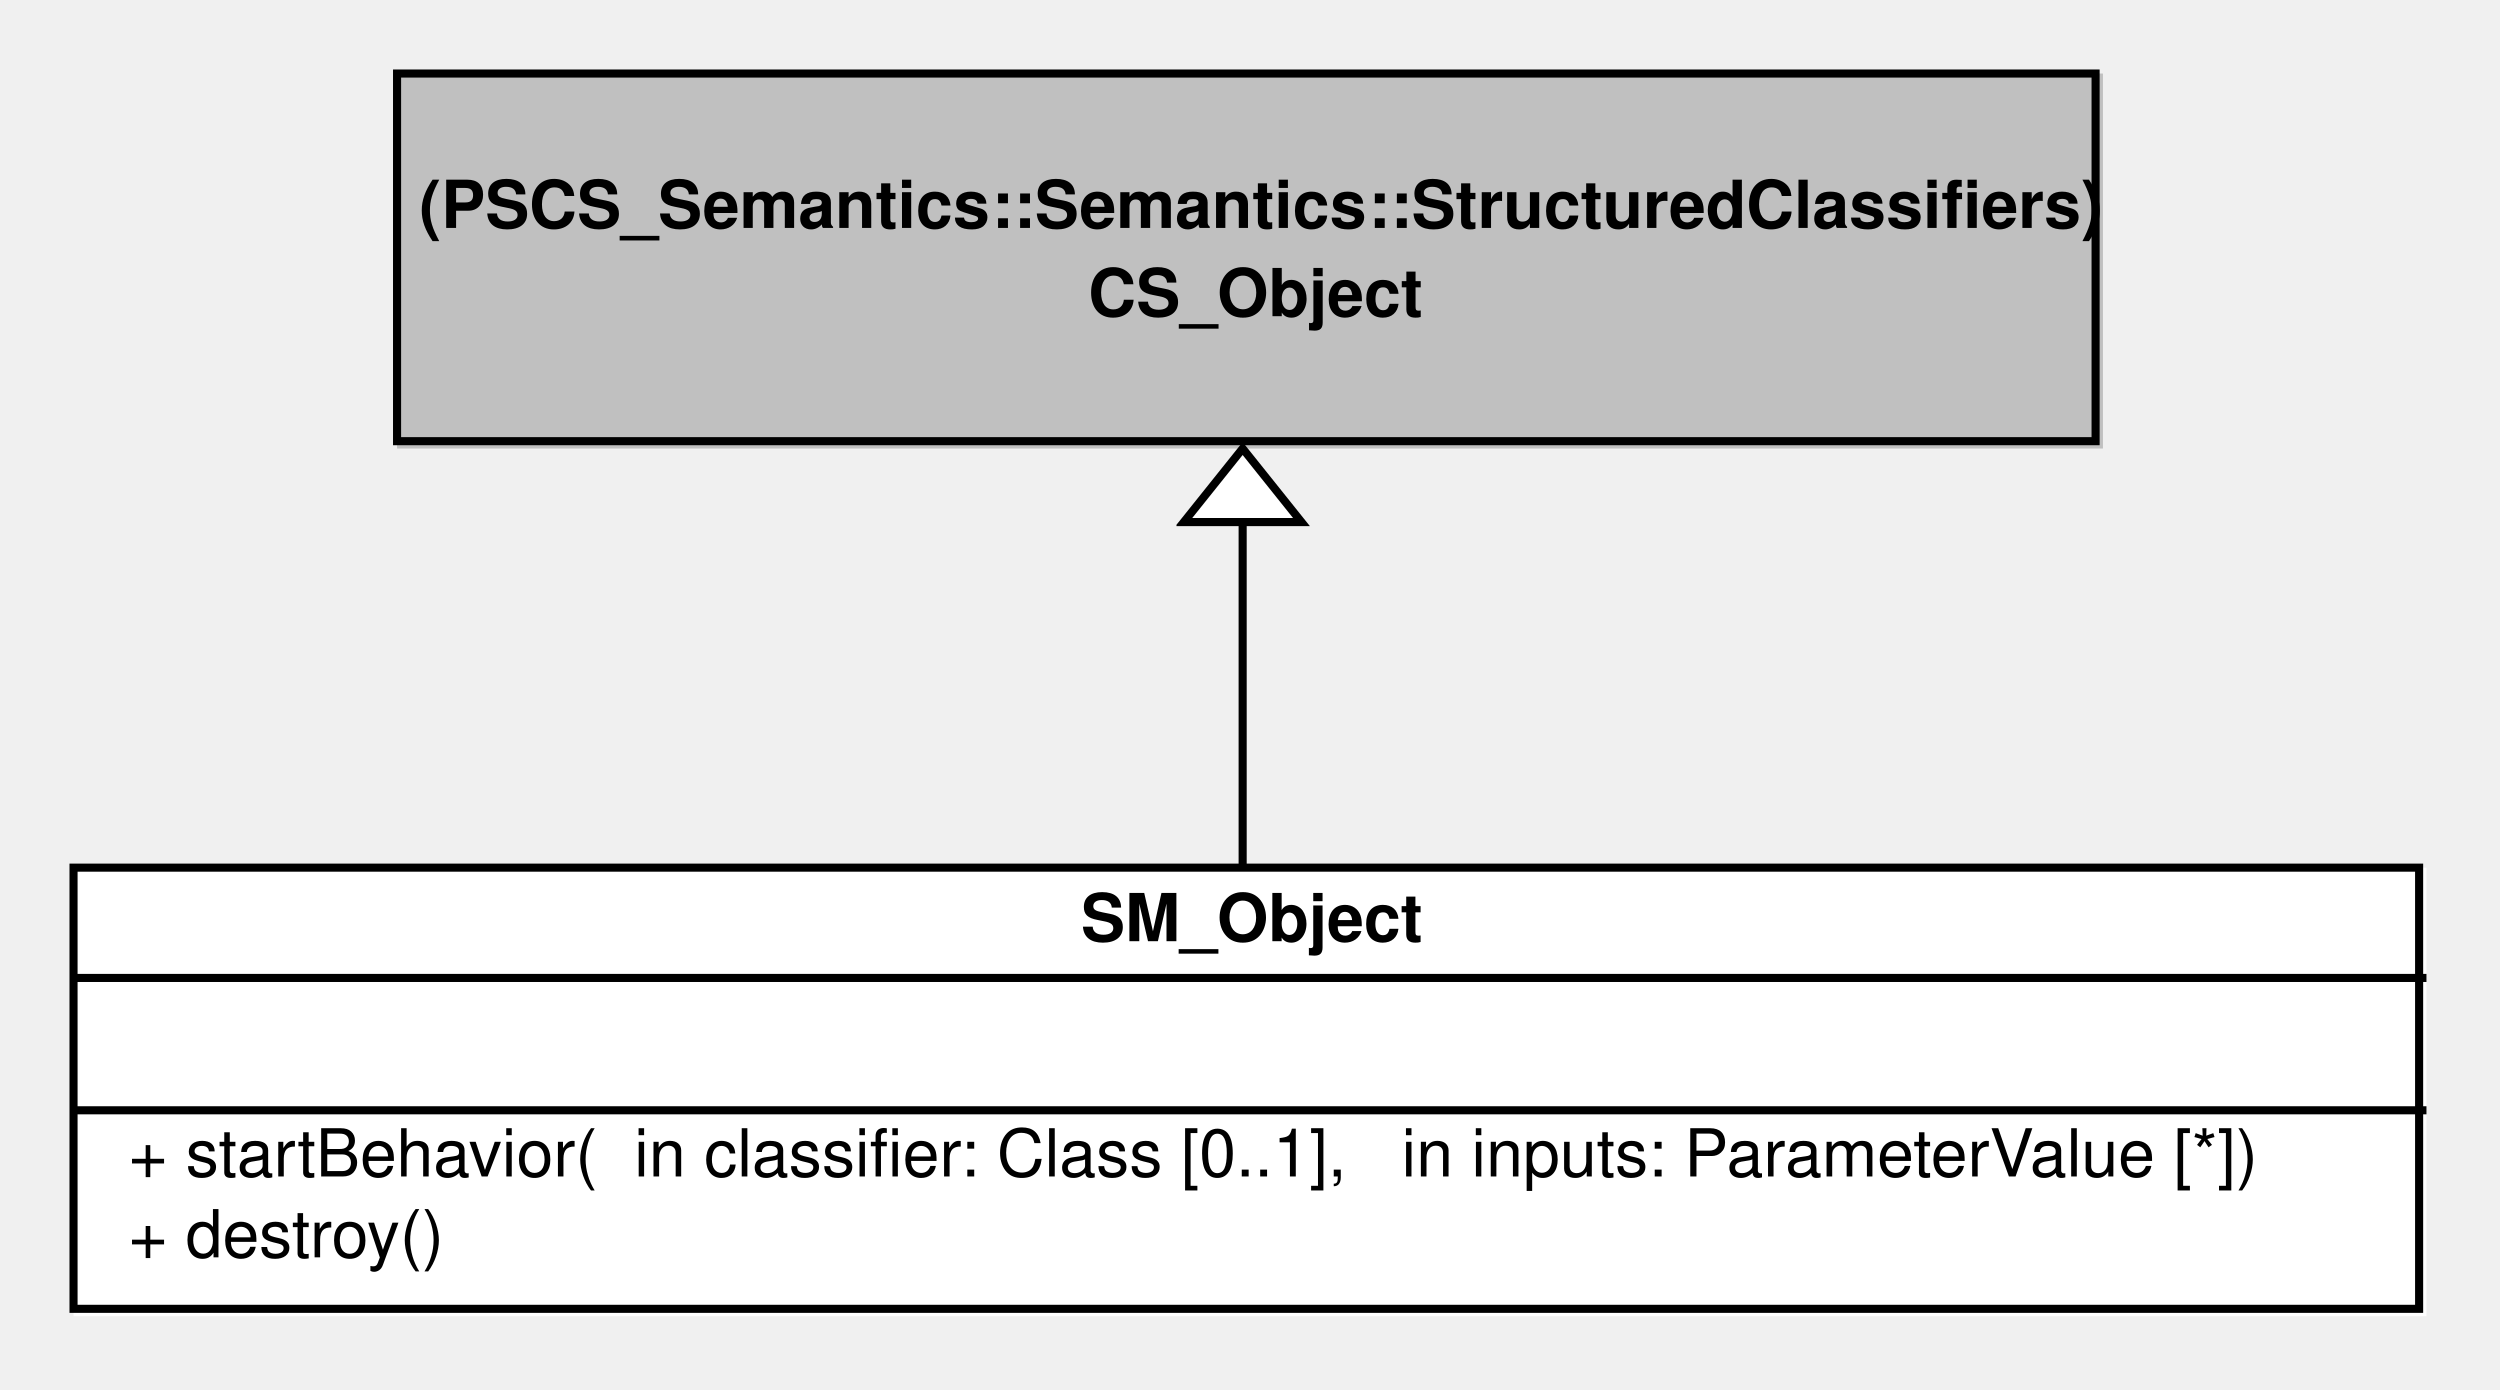
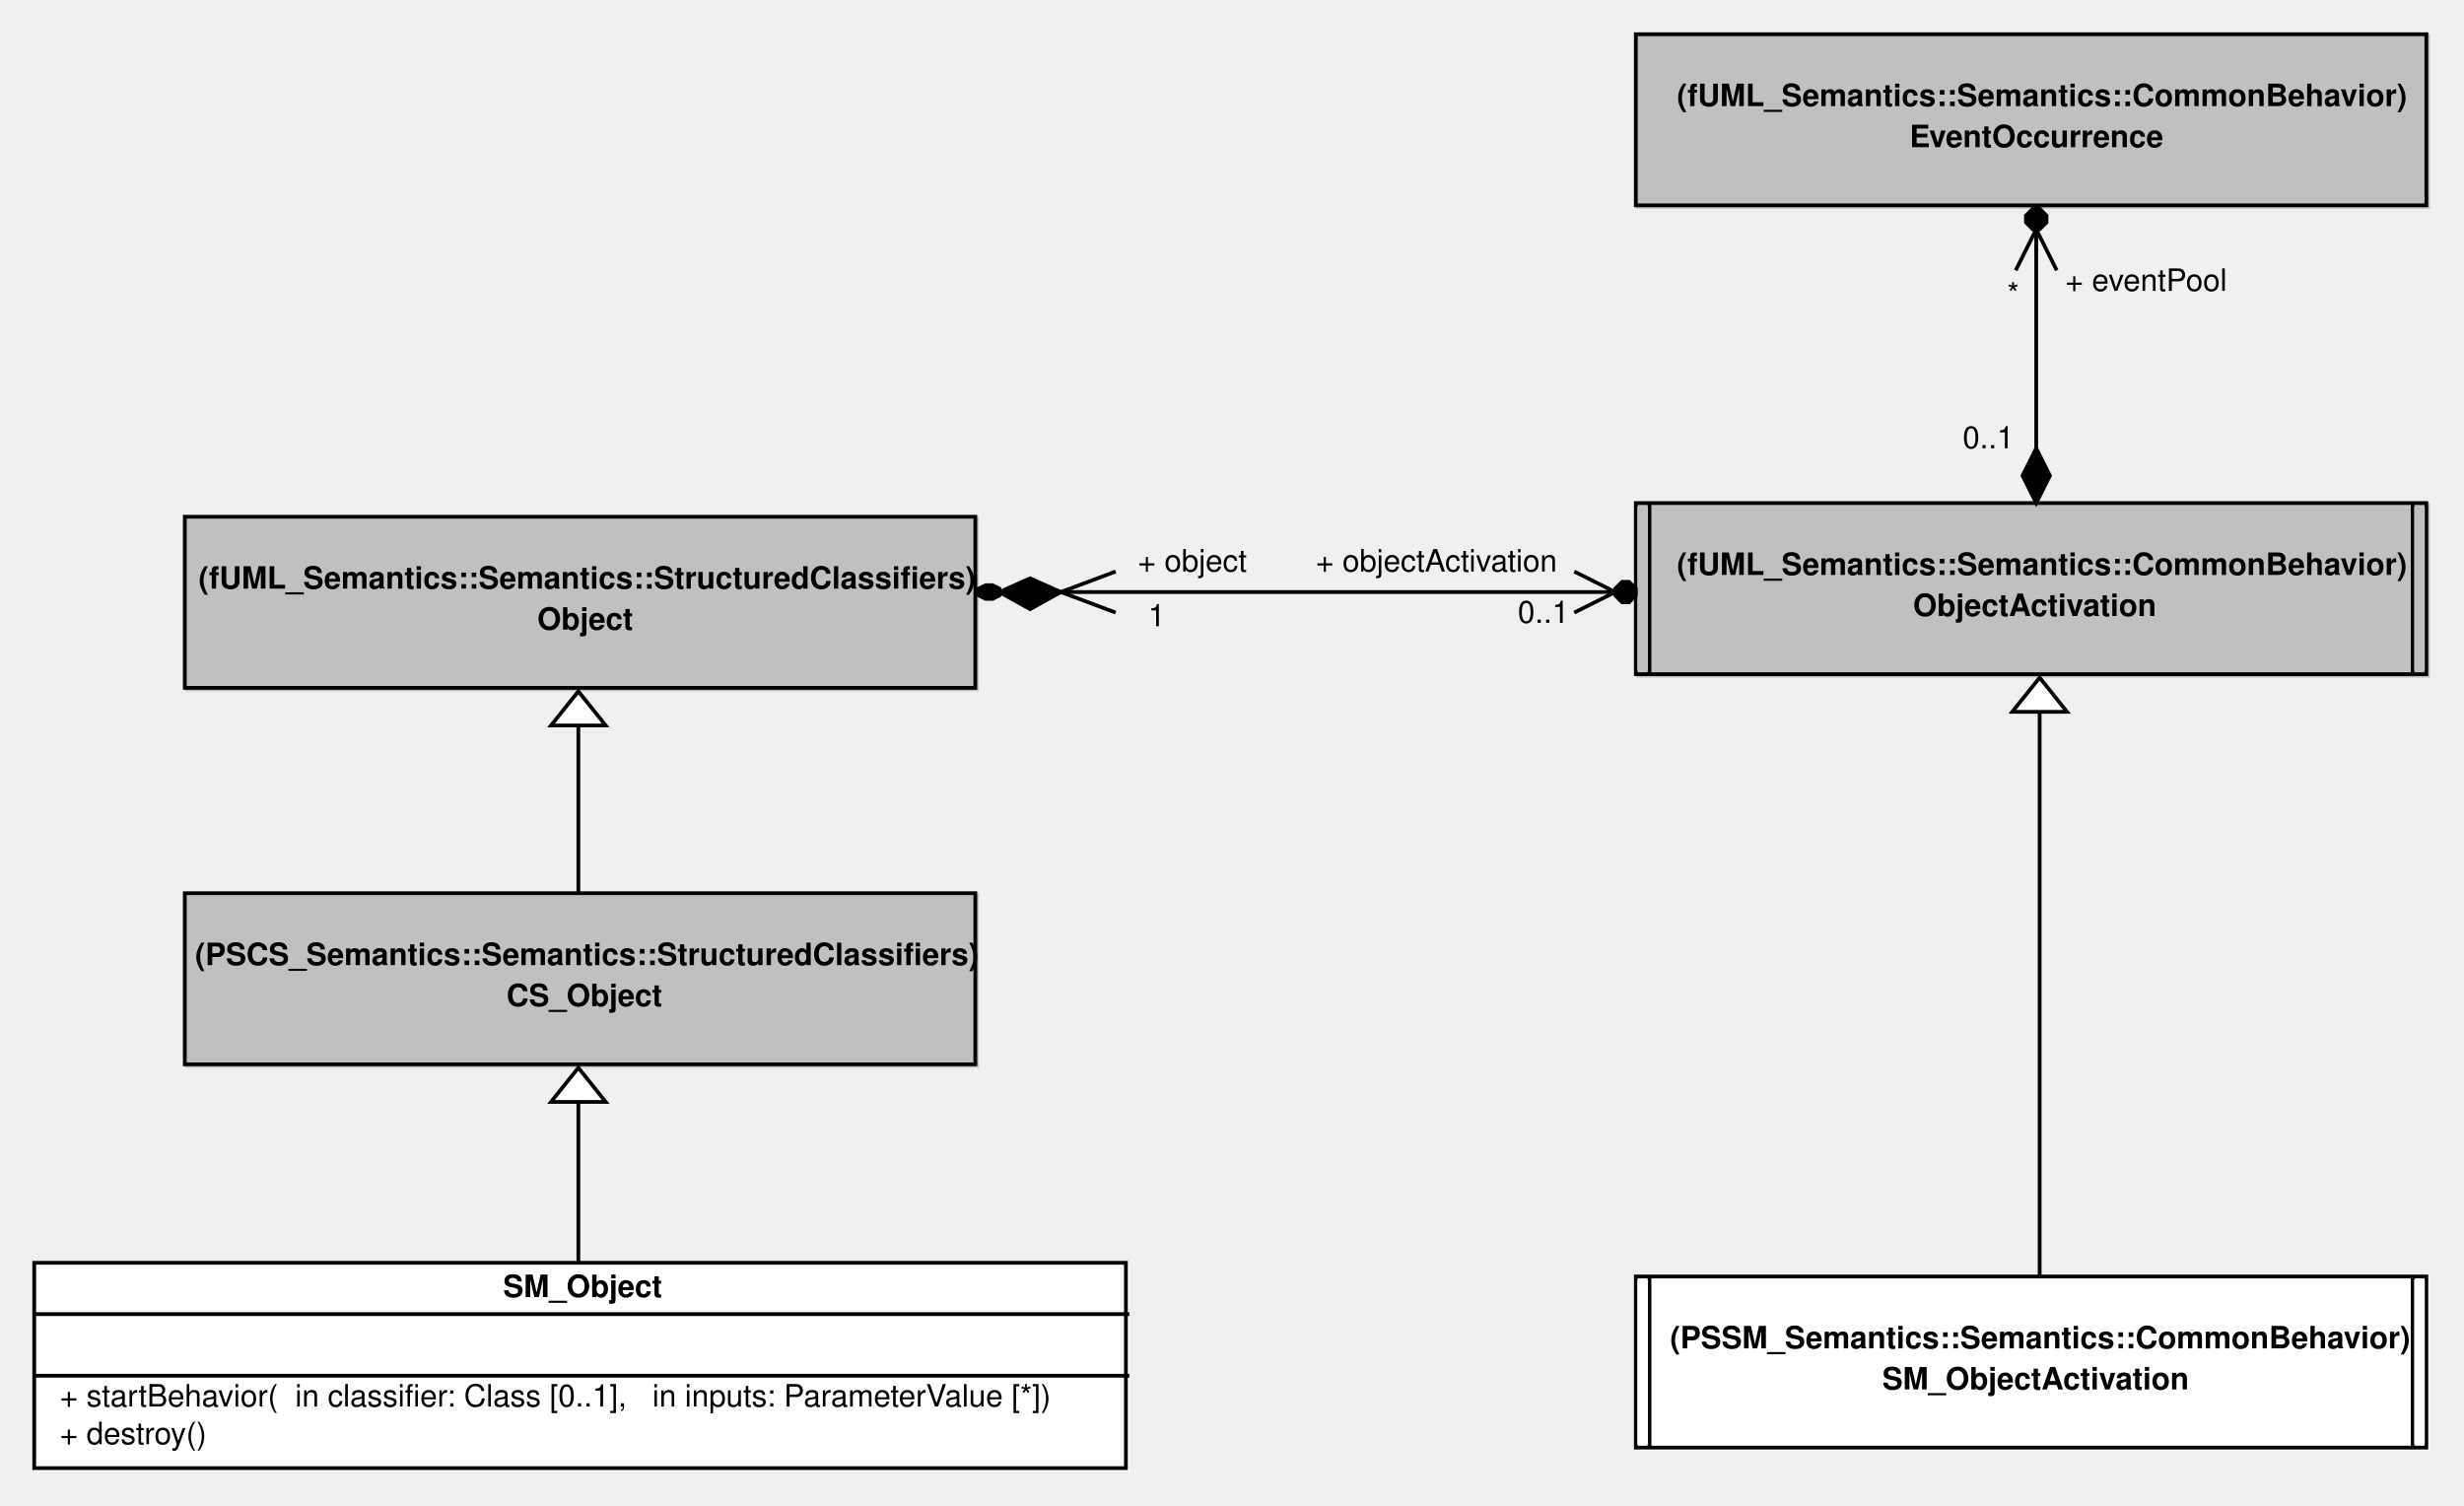
- <svg xmlns="http://www.w3.org/2000/svg" stroke-dasharray="none" shape-rendering="auto" font-family="'Dialog'" width="340" text-rendering="auto" fill-opacity="1" contentScriptType="text/ecmascript" color-interpolation="auto" color-rendering="auto" preserveAspectRatio="xMidYMid meet" font-size="12" viewBox="0 0 340 189" fill="black" stroke="black" image-rendering="auto" stroke-miterlimit="10" zoomAndPan="magnify" version="1.0" stroke-linecap="square" stroke-linejoin="miter" contentStyleType="text/css" font-style="normal" height="189" stroke-width="1" stroke-dashoffset="0" font-weight="normal" stroke-opacity="1">
+ <svg xmlns="http://www.w3.org/2000/svg" stroke-dasharray="none" shape-rendering="auto" font-family="'Dialog'" width="720" text-rendering="auto" fill-opacity="1" contentScriptType="text/ecmascript" color-interpolation="auto" color-rendering="auto" preserveAspectRatio="xMidYMid meet" font-size="12" viewBox="0 0 720 440" fill="black" stroke="black" image-rendering="auto" stroke-miterlimit="10" zoomAndPan="magnify" version="1.0" stroke-linecap="square" stroke-linejoin="miter" contentStyleType="text/css" font-style="normal" height="440" stroke-width="1" stroke-dashoffset="0" font-weight="normal" stroke-opacity="1">
  <defs id="genericDefs" />
  <g>
    <defs id="defs1">
      <clipPath clipPathUnits="userSpaceOnUse" id="clipPath1">
-         <path d="M9 117 L331 117 L331 180 L9 180 L9 117 Z" />
+         <path d="M9 368 L331 368 L331 431 L9 431 L9 368 Z" />
      </clipPath>
      <clipPath clipPathUnits="userSpaceOnUse" id="clipPath2">
-         <path d="M146 120 L194 120 L194 133 L146 133 L146 120 Z" />
+         <path d="M146 371 L194 371 L194 384 L146 384 L146 371 Z" />
      </clipPath>
      <clipPath clipPathUnits="userSpaceOnUse" id="clipPath3">
-         <path d="M9 132 L331 132 L331 151 L9 151 L9 132 Z" />
+         <path d="M9 383 L331 383 L331 402 L9 402 L9 383 Z" />
      </clipPath>
      <clipPath clipPathUnits="userSpaceOnUse" id="clipPath4">
-         <path d="M14 152 L326 152 L326 165 L14 165 L14 152 Z" />
+         <path d="M14 403 L326 403 L326 416 L14 416 L14 403 Z" />
      </clipPath>
      <clipPath clipPathUnits="userSpaceOnUse" id="clipPath5">
-         <path d="M14 163 L64 163 L64 176 L14 176 L14 163 Z" />
+         <path d="M14 414 L64 414 L64 427 L14 427 L14 414 Z" />
      </clipPath>
      <clipPath clipPathUnits="userSpaceOnUse" id="clipPath6">
-         <path d="M9 150 L331 150 L331 179 L9 179 L9 150 Z" />
+         <path d="M9 401 L331 401 L331 430 L9 430 L9 401 Z" />
      </clipPath>
      <clipPath clipPathUnits="userSpaceOnUse" id="clipPath7">
-         <path d="M53 9 L287 9 L287 62 L53 62 L53 9 Z" />
+         <path d="M53 260 L287 260 L287 313 L53 313 L53 260 Z" />
      </clipPath>
      <clipPath clipPathUnits="userSpaceOnUse" id="clipPath8">
-         <path d="M54 23 L287 23 L287 36 L54 36 L54 23 Z" />
+         <path d="M54 274 L287 274 L287 287 L54 287 L54 274 Z" />
      </clipPath>
      <clipPath clipPathUnits="userSpaceOnUse" id="clipPath9">
-         <path d="M147 35 L194 35 L194 48 L147 48 L147 35 Z" />
+         <path d="M147 286 L194 286 L194 299 L147 299 L147 286 Z" />
      </clipPath>
      <clipPath clipPathUnits="userSpaceOnUse" id="clipPath10">
-         <path d="M-1 -1 L341 -1 L341 190 L-1 190 L-1 -1 Z" />
+         <path d="M53 150 L287 150 L287 203 L53 203 L53 150 Z" />
      </clipPath>
      <clipPath clipPathUnits="userSpaceOnUse" id="clipPath11">
-         <path d="M160 60 L179 60 L179 73 L160 73 L160 60 Z" />
+         <path d="M54 164 L287 164 L287 177 L54 177 L54 164 Z" />
+       </clipPath>
+       <clipPath clipPathUnits="userSpaceOnUse" id="clipPath12">
+         <path d="M156 176 L186 176 L186 189 L156 189 L156 176 Z" />
+       </clipPath>
+       <clipPath clipPathUnits="userSpaceOnUse" id="clipPath13">
+         <path d="M477 146 L711 146 L711 199 L477 199 L477 146 Z" />
+       </clipPath>
+       <clipPath clipPathUnits="userSpaceOnUse" id="clipPath14">
+         <path d="M478 160 L711 160 L711 173 L478 173 L478 160 Z" />
+       </clipPath>
+       <clipPath clipPathUnits="userSpaceOnUse" id="clipPath15">
+         <path d="M558 172 L631 172 L631 185 L558 185 L558 172 Z" />
+       </clipPath>
+       <clipPath clipPathUnits="userSpaceOnUse" id="clipPath16">
+         <path d="M477 372 L711 372 L711 425 L477 425 L477 372 Z" />
+       </clipPath>
+       <clipPath clipPathUnits="userSpaceOnUse" id="clipPath17">
+         <path d="M478 386 L711 386 L711 399 L478 399 L478 386 Z" />
+       </clipPath>
+       <clipPath clipPathUnits="userSpaceOnUse" id="clipPath18">
+         <path d="M549 398 L640 398 L640 411 L549 411 L549 398 Z" />
+       </clipPath>
+       <clipPath clipPathUnits="userSpaceOnUse" id="clipPath19">
+         <path d="M477 9 L711 9 L711 62 L477 62 L477 9 Z" />
+       </clipPath>
+       <clipPath clipPathUnits="userSpaceOnUse" id="clipPath20">
+         <path d="M478 23 L711 23 L711 36 L478 36 L478 23 Z" />
+       </clipPath>
+       <clipPath clipPathUnits="userSpaceOnUse" id="clipPath21">
+         <path d="M557 35 L633 35 L633 48 L557 48 L557 35 Z" />
+       </clipPath>
+       <clipPath clipPathUnits="userSpaceOnUse" id="clipPath22">
+         <path d="M-1 -1 L721 -1 L721 441 L-1 441 L-1 -1 Z" />
+       </clipPath>
+       <clipPath clipPathUnits="userSpaceOnUse" id="clipPath23">
+         <path d="M160 311 L179 311 L179 324 L160 324 L160 311 Z" />
+       </clipPath>
+       <clipPath clipPathUnits="userSpaceOnUse" id="clipPath24">
+         <path d="M160 201 L179 201 L179 214 L160 214 L160 201 Z" />
+       </clipPath>
+       <clipPath clipPathUnits="userSpaceOnUse" id="clipPath25">
+         <path d="M381 159 L460 159 L460 172 L381 172 L381 159 Z" />
+       </clipPath>
+       <clipPath clipPathUnits="userSpaceOnUse" id="clipPath26">
+         <path d="M329 159 L367 159 L367 172 L329 172 L329 159 Z" />
+       </clipPath>
+       <clipPath clipPathUnits="userSpaceOnUse" id="clipPath27">
+         <path d="M440 174 L461 174 L461 187 L440 187 L440 174 Z" />
+       </clipPath>
+       <clipPath clipPathUnits="userSpaceOnUse" id="clipPath28">
+         <path d="M332 175 L342 175 L342 188 L332 188 L332 175 Z" />
+       </clipPath>
+       <clipPath clipPathUnits="userSpaceOnUse" id="clipPath29">
+         <path d="M459 166 L480 166 L480 181 L459 181 L459 166 Z" />
+       </clipPath>
+       <clipPath clipPathUnits="userSpaceOnUse" id="clipPath30">
+         <path d="M285 166 L328 166 L328 181 L285 181 L285 166 Z" />
+       </clipPath>
+       <clipPath clipPathUnits="userSpaceOnUse" id="clipPath31">
+         <path d="M587 197 L606 197 L606 210 L587 210 L587 197 Z" />
+       </clipPath>
+       <clipPath clipPathUnits="userSpaceOnUse" id="clipPath32">
+         <path d="M600 77 L654 77 L654 90 L600 90 L600 77 Z" />
+       </clipPath>
+       <clipPath clipPathUnits="userSpaceOnUse" id="clipPath33">
+         <path d="M583 81 L592 81 L592 94 L583 94 L583 81 Z" />
+       </clipPath>
+       <clipPath clipPathUnits="userSpaceOnUse" id="clipPath34">
+         <path d="M570 123 L591 123 L591 136 L570 136 L570 123 Z" />
+       </clipPath>
+       <clipPath clipPathUnits="userSpaceOnUse" id="clipPath35">
+         <path d="M588 60 L603 60 L603 81 L588 81 L588 60 Z" />
+       </clipPath>
+       <clipPath clipPathUnits="userSpaceOnUse" id="clipPath36">
+         <path d="M590 130 L601 130 L601 149 L590 149 L590 130 Z" />
      </clipPath>
    </defs>
    <g font-size="11" fill="white" stroke-linejoin="round" stroke="white" stroke-width="0" stroke-miterlimit="0">
-       <rect x="10" y="118" clip-path="url(#clipPath1)" width="320" rx="0" ry="0" height="61" stroke="none" />
+       <rect x="10" y="369" clip-path="url(#clipPath1)" width="320" rx="0" ry="0" height="61" stroke="none" />
    </g>
    <g font-size="9" font-family="'Helvetica'" stroke-linejoin="round" font-weight="bold" stroke-width="0" stroke-miterlimit="0">
-       <text xml:space="preserve" x="147" y="128" clip-path="url(#clipPath2)" stroke="none">SM_Object</text>
+       <text xml:space="preserve" x="147" y="379" clip-path="url(#clipPath2)" stroke="none">SM_Object</text>
    </g>
    <g font-size="11" stroke-width="1.1" stroke-linecap="butt">
-       <line clip-path="url(#clipPath3)" fill="none" x1="10" x2="330" y1="133" y2="133" />
-       <text x="15" font-size="9" y="160" clip-path="url(#clipPath4)" font-family="'Helvetica'" stroke="none" xml:space="preserve"> + startBehavior(  in classifier: Class [0..1],   in inputs: ParameterValue [*])</text>
-       <text x="15" font-size="9" y="171" clip-path="url(#clipPath5)" font-family="'Helvetica'" stroke="none" xml:space="preserve"> + destroy()</text>
-       <line clip-path="url(#clipPath6)" fill="none" x1="10" x2="330" y1="151" y2="151" />
-       <rect x="10" y="118" clip-path="url(#clipPath1)" fill="none" width="319" rx="0" ry="0" height="60" />
-       <rect x="54" y="10" clip-path="url(#clipPath7)" fill="silver" width="232" rx="0" ry="0" height="51" stroke="none" />
-       <text x="57" font-size="9" y="31" clip-path="url(#clipPath8)" font-family="'Helvetica'" stroke="none" font-weight="bold" xml:space="preserve">(PSCS_Semantics::Semantics::StructuredClassifiers)</text>
-       <text x="148" font-size="9" y="43" clip-path="url(#clipPath9)" font-family="'Helvetica'" stroke="none" font-weight="bold" xml:space="preserve">CS_Object</text>
-       <rect x="54" y="10" clip-path="url(#clipPath7)" fill="none" width="231" rx="0" ry="0" height="50" />
-       <line clip-path="url(#clipPath10)" fill="none" text-rendering="optimizeLegibility" x1="169" x2="169" y1="118" y2="61" />
+       <line clip-path="url(#clipPath3)" fill="none" x1="10" x2="330" y1="384" y2="384" />
+       <text x="15" font-size="9" y="411" clip-path="url(#clipPath4)" font-family="'Helvetica'" stroke="none" xml:space="preserve"> + startBehavior(  in classifier: Class [0..1],   in inputs: ParameterValue [*])</text>
+       <text x="15" font-size="9" y="422" clip-path="url(#clipPath5)" font-family="'Helvetica'" stroke="none" xml:space="preserve"> + destroy()</text>
+       <line clip-path="url(#clipPath6)" fill="none" x1="10" x2="330" y1="402" y2="402" />
+       <rect x="10" y="369" clip-path="url(#clipPath1)" fill="none" width="319" rx="0" ry="0" height="60" />
+       <rect x="54" y="261" clip-path="url(#clipPath7)" fill="silver" width="232" rx="0" ry="0" height="51" stroke="none" />
+       <text x="57" font-size="9" y="282" clip-path="url(#clipPath8)" font-family="'Helvetica'" stroke="none" font-weight="bold" xml:space="preserve">(PSCS_Semantics::Semantics::StructuredClassifiers)</text>
+       <text x="148" font-size="9" y="294" clip-path="url(#clipPath9)" font-family="'Helvetica'" stroke="none" font-weight="bold" xml:space="preserve">CS_Object</text>
+       <rect x="54" y="261" clip-path="url(#clipPath7)" fill="none" width="231" rx="0" ry="0" height="50" />
+       <rect x="54" y="151" clip-path="url(#clipPath10)" fill="silver" width="232" rx="0" ry="0" height="51" stroke="none" />
+       <text x="58" font-size="9" y="172" clip-path="url(#clipPath11)" font-family="'Helvetica'" stroke="none" font-weight="bold" xml:space="preserve">(fUML_Semantics::Semantics::StructuredClassifiers)</text>
+       <text x="157" font-size="9" y="184" clip-path="url(#clipPath12)" font-family="'Helvetica'" stroke="none" font-weight="bold" xml:space="preserve">Object</text>
+       <rect x="54" y="151" clip-path="url(#clipPath10)" fill="none" width="231" rx="0" ry="0" height="50" />
+       <rect x="478" y="147" clip-path="url(#clipPath13)" fill="silver" width="232" rx="0" ry="0" height="51" stroke="none" />
+       <text x="490" font-size="9" y="168" clip-path="url(#clipPath14)" font-family="'Helvetica'" stroke="none" font-weight="bold" xml:space="preserve">(fUML_Semantics::Semantics::CommonBehavior)</text>
+       <text x="559" font-size="9" y="180" clip-path="url(#clipPath15)" font-family="'Helvetica'" stroke="none" font-weight="bold" xml:space="preserve">ObjectActivation</text>
+       <rect x="478" y="147" clip-path="url(#clipPath13)" fill="none" width="231" rx="0" ry="0" height="50" />
+       <line clip-path="url(#clipPath13)" fill="none" x1="482" x2="482" y1="147" y2="197" />
+       <line clip-path="url(#clipPath13)" fill="none" x1="705" x2="705" y1="147" y2="197" />
+       <line clip-path="url(#clipPath13)" fill="none" x1="480" x2="480" y1="148" y2="196" stroke="silver" stroke-width="3.1" />
+       <line clip-path="url(#clipPath13)" fill="none" x1="707" x2="707" y1="148" y2="196" stroke="silver" stroke-width="3.1" />
+       <rect x="478" y="373" clip-path="url(#clipPath16)" fill="white" width="232" rx="0" ry="0" height="51" stroke="none" stroke-width="3.1" />
    </g>
-     <g stroke-linecap="butt" font-size="9" fill="white" text-rendering="optimizeLegibility" stroke="white" stroke-width="1.1">
-       <polygon clip-path="url(#clipPath11)" points=" 169 61 177 71 161 71" stroke="none" />
-       <polygon fill="none" clip-path="url(#clipPath11)" points=" 169 61 177 71 161 71" stroke="black" />
+     <g stroke-width="3.1" font-size="9" font-family="'Helvetica'" font-weight="bold" stroke-linecap="butt">
+       <text xml:space="preserve" x="488" y="394" clip-path="url(#clipPath17)" stroke="none">(PSSM_Semantics::Semantics::CommonBehavior)</text>
+       <text xml:space="preserve" x="550" y="406" clip-path="url(#clipPath18)" stroke="none">SM_ObjectActivation</text>
+     </g>
+     <g font-size="11" stroke-width="1.1" stroke-linecap="butt">
+       <rect x="478" y="373" clip-path="url(#clipPath16)" fill="none" width="231" rx="0" ry="0" height="50" />
+       <line clip-path="url(#clipPath16)" fill="none" x1="482" x2="482" y1="373" y2="423" />
+       <line clip-path="url(#clipPath16)" fill="none" x1="705" x2="705" y1="373" y2="423" />
+       <line clip-path="url(#clipPath16)" fill="none" x1="480" x2="480" y1="374" y2="422" stroke="white" stroke-width="3.1" />
+       <line clip-path="url(#clipPath16)" fill="none" x1="707" x2="707" y1="374" y2="422" stroke="white" stroke-width="3.1" />
+       <rect x="478" y="10" clip-path="url(#clipPath19)" fill="silver" width="232" rx="0" ry="0" height="51" stroke="none" stroke-width="3.1" />
+     </g>
+     <g stroke-width="3.1" font-size="9" font-family="'Helvetica'" font-weight="bold" stroke-linecap="butt">
+       <text xml:space="preserve" x="490" y="31" clip-path="url(#clipPath20)" stroke="none">(fUML_Semantics::Semantics::CommonBehavior)</text>
+       <text xml:space="preserve" x="558" y="43" clip-path="url(#clipPath21)" stroke="none">EventOccurrence</text>
+     </g>
+     <g font-size="11" stroke-width="1.1" stroke-linecap="butt">
+       <rect x="478" y="10" clip-path="url(#clipPath19)" fill="none" width="231" rx="0" ry="0" height="50" />
+       <line clip-path="url(#clipPath22)" fill="none" text-rendering="optimizeLegibility" x1="169" x2="169" y1="369" y2="312" />
+     </g>
+     <g stroke-linecap="butt" font-size="9" fill="white" text-rendering="optimizeLegibility" font-family="'Helvetica'" stroke="white" stroke-width="1.1">
+       <polygon clip-path="url(#clipPath23)" points=" 169 312 177 322 161 322" stroke="none" />
+       <polygon fill="none" clip-path="url(#clipPath23)" points=" 169 312 177 322 161 322" stroke="black" />
+       <line clip-path="url(#clipPath22)" fill="none" x1="169" x2="169" y1="261" y2="202" stroke="black" />
+       <polygon clip-path="url(#clipPath24)" points=" 169 202 177 212 161 212" stroke="none" />
+       <polygon fill="none" clip-path="url(#clipPath24)" points=" 169 202 177 212 161 212" stroke="black" />
+       <line clip-path="url(#clipPath22)" fill="none" x1="478" x2="286" y1="173" y2="173" stroke="black" />
+       <text x="382" y="167" clip-path="url(#clipPath25)" fill="black" stroke="none" xml:space="preserve"> + objectActivation</text>
+       <text x="330" y="167" clip-path="url(#clipPath26)" fill="black" stroke="none" xml:space="preserve"> + object</text>
+       <text x="441" y="182" clip-path="url(#clipPath27)" fill="black" stroke="none" xml:space="preserve"> 0..1</text>
+       <text x="333" y="183" clip-path="url(#clipPath28)" fill="black" stroke="none" xml:space="preserve"> 1</text>
+       <polygon fill="black" clip-path="url(#clipPath29)" points=" 478 174 476 176 474 176 472 174 472 173 460 179 472 173 460 167 472 173 472 172 474 170 476 170 478 172" stroke="none" />
+       <polygon fill="none" clip-path="url(#clipPath29)" points=" 478 174 476 176 474 176 472 174 472 173 460 179 472 173 460 167 472 173 472 172 474 170 476 170 478 172" stroke="black" />
+       <polygon fill="black" clip-path="url(#clipPath30)" points=" 286 172 288 171 290 171 292 172 292 173 301 169 310 173 326 167 310 173 326 179 310 173 301 178 292 173 292 174 290 175 288 175 286 174" stroke="none" />
+       <polygon fill="none" clip-path="url(#clipPath30)" points=" 286 172 288 171 290 171 292 172 292 173 301 169 310 173 326 167 310 173 326 179 310 173 301 178 292 173 292 174 290 175 288 175 286 174" stroke="black" />
+       <line clip-path="url(#clipPath22)" fill="none" x1="596" x2="596" y1="373" y2="198" stroke="black" />
+       <polygon clip-path="url(#clipPath31)" points=" 596 198 604 208 588 208" stroke="none" />
+       <polygon fill="none" clip-path="url(#clipPath31)" points=" 596 198 604 208 588 208" stroke="black" />
+       <line clip-path="url(#clipPath22)" fill="none" x1="595" x2="595" y1="61" y2="147" stroke="black" />
+       <text x="601" y="85" clip-path="url(#clipPath32)" fill="black" stroke="none" xml:space="preserve"> + eventPool</text>
+       <text x="584" y="89" clip-path="url(#clipPath33)" fill="black" stroke="none" xml:space="preserve"> *</text>
+       <text x="571" y="131" clip-path="url(#clipPath34)" fill="black" stroke="none" xml:space="preserve"> 0..1</text>
+       <polygon fill="black" clip-path="url(#clipPath35)" points=" 596 61 598 63 598 65 596 67 595 67 601 79 595 67 589 79 595 67 594 67 592 65 592 63 594 61" stroke="none" />
+       <polygon fill="none" clip-path="url(#clipPath35)" points=" 596 61 598 63 598 65 596 67 595 67 601 79 595 67 589 79 595 67 594 67 592 65 592 63 594 61" stroke="black" />
+       <polygon fill="black" clip-path="url(#clipPath36)" points=" 595 147 591 139 595 131 599 139" stroke="none" />
+       <polygon fill="none" clip-path="url(#clipPath36)" points=" 595 147 591 139 595 131 599 139" stroke="black" />
    </g>
  </g>
</svg>
